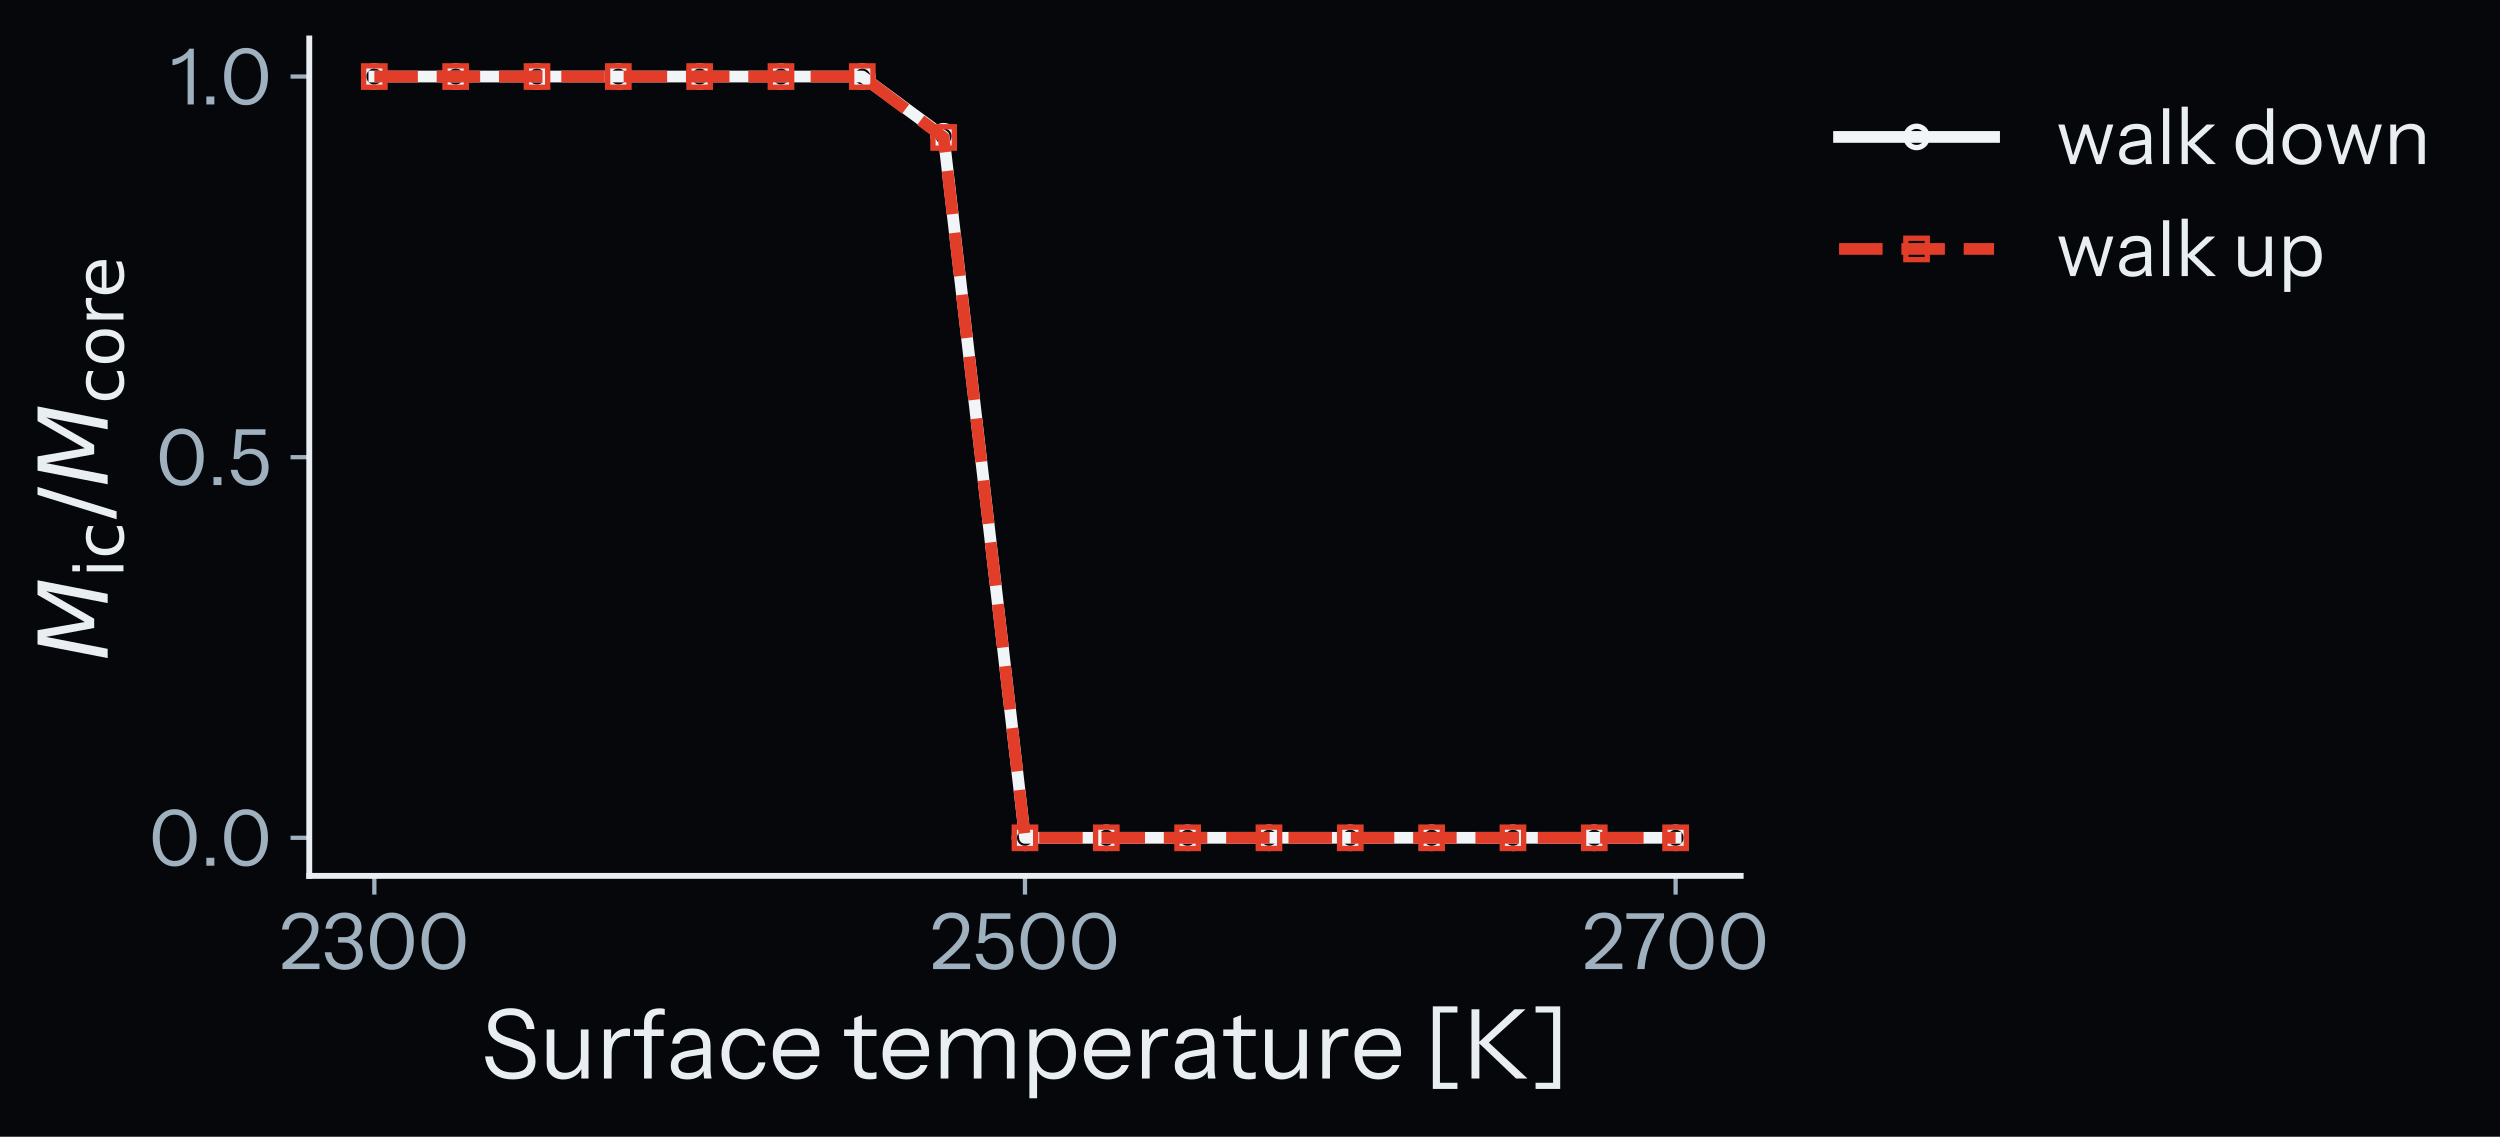
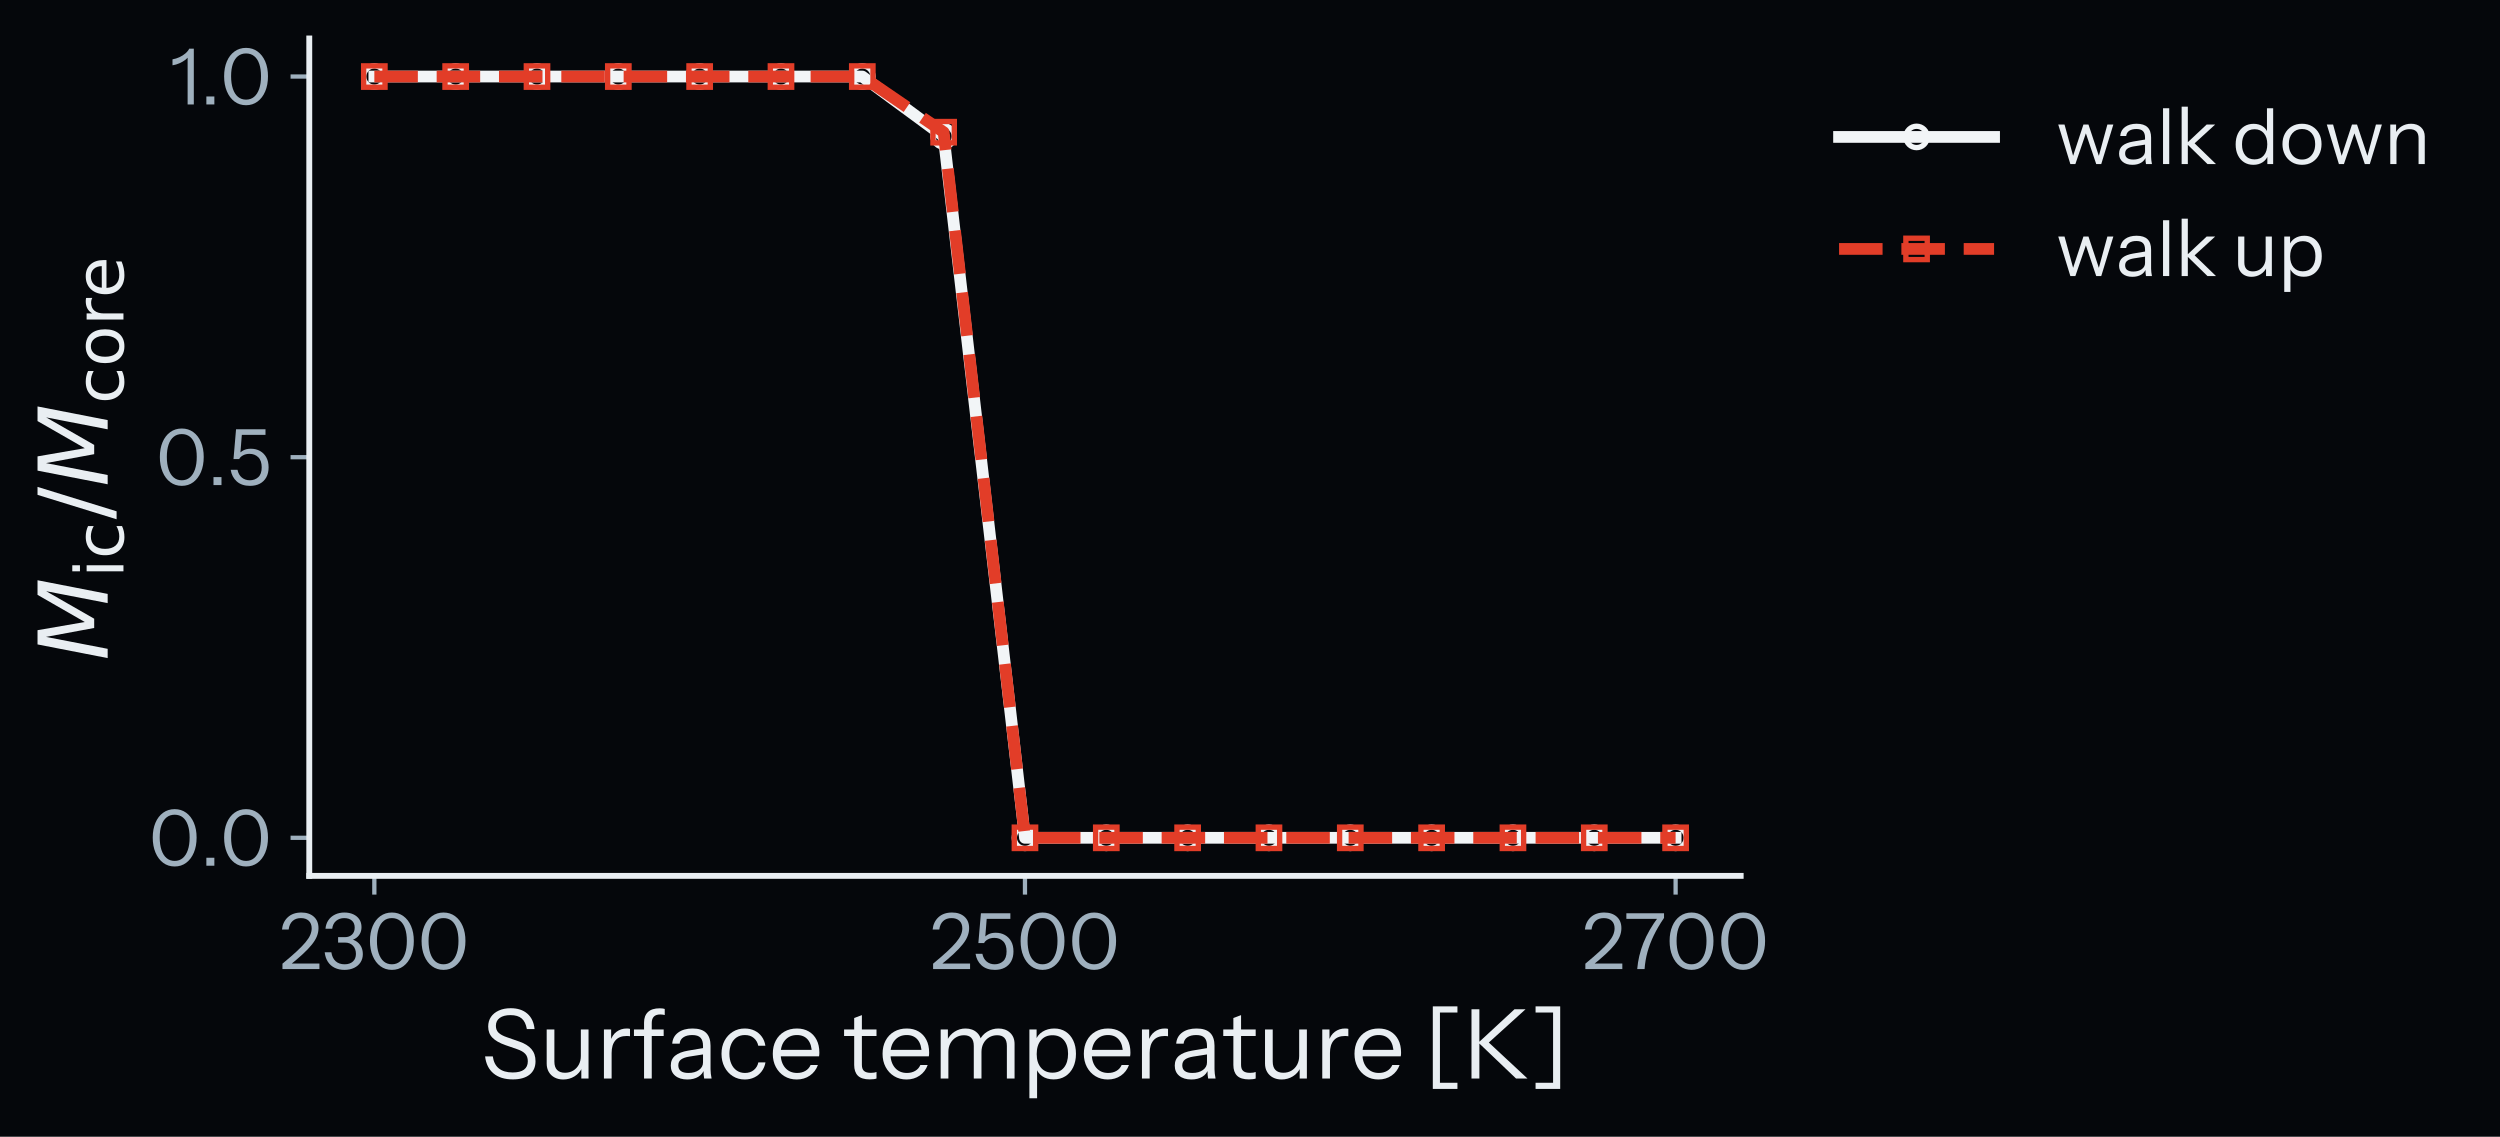
<svg xmlns="http://www.w3.org/2000/svg" xmlns:xlink="http://www.w3.org/1999/xlink" width="467.707pt" height="212.664pt" viewBox="0 0 467.707 212.664" version="1.1">
  <defs>
    <style type="text/css">*{stroke-linejoin: round; stroke-linecap: butt}</style>
  </defs>
  <g id="figure_1">
    <g id="patch_1">
      <path d="M 0 212.664  L 467.707 212.664  L 467.707 0  L 0 0  z " style="fill: #05070b" />
    </g>
    <g id="axes_1">
      <g id="patch_2">
        <path d="M 57.86 163.862  L 325.65 163.862  L 325.65 7.2  L 57.86 7.2  z " style="fill: #05070b" />
      </g>
      <g id="matplotlib.axis_1">
        <g id="xtick_1">
          <g id="line2d_1">
            <defs>
              <path id="m2e974000b8" d="M 0 0  L 0 3.5  " style="stroke: #9fb0be; stroke-width: 0.8" />
            </defs>
            <g>
              <use xlink:href="#m2e974000b8" x="70.032" y="163.862" style="fill: #9fb0be; stroke: #9fb0be; stroke-width: 0.8" />
            </g>
          </g>
          <g id="text_1">
            <g style="fill: #9fb0be" transform="translate(52.26268 181.3018) scale(0.145 -0.145)">
              <defs>
                <path id="InstrumentSans-Regular-32" d="M 256 0  L 256 448  Q 947 1018 1411 1446  Q 1875 1875 2153 2208  Q 2432 2541 2550 2819  Q 2669 3098 2669 3366  Q 2669 3763 2432 3987  Q 2195 4211 1779 4211  Q 1350 4211 1088 3968  Q 826 3725 768 3270  L 218 3270  Q 282 3898 701 4285  Q 1120 4672 1818 4672  Q 2464 4672 2848 4326  Q 3232 3981 3232 3379  Q 3232 3053 3107 2726  Q 2982 2400 2697 2041  Q 2413 1683 1949 1251  Q 1485 819 800 275  L 678 461  L 3309 461  L 3309 0  L 256 0  z " transform="scale(0.015625)" />
                <path id="InstrumentSans-Regular-33" d="M 1894 -64  Q 1434 -64 1085 105  Q 736 275 521 601  Q 307 928 256 1389  L 806 1389  Q 877 909 1158 653  Q 1440 397 1901 397  Q 2336 397 2585 627  Q 2835 858 2835 1254  Q 2835 1670 2592 1929  Q 2349 2189 1939 2189  L 1363 2189  L 1363 2637  L 1920 2637  Q 2291 2637 2512 2851  Q 2733 3066 2733 3424  Q 2733 3802 2499 4006  Q 2266 4211 1869 4211  Q 1478 4211 1203 3984  Q 928 3757 877 3334  L 320 3334  Q 358 3744 563 4041  Q 768 4339 1110 4505  Q 1453 4672 1882 4672  Q 2298 4672 2618 4525  Q 2938 4378 3117 4106  Q 3296 3834 3296 3469  Q 3296 3142 3149 2892  Q 3002 2643 2749 2502  Q 2496 2362 2170 2362  L 2131 2496  Q 2522 2496 2806 2333  Q 3091 2170 3248 1888  Q 3405 1606 3405 1235  Q 3405 851 3213 556  Q 3021 262 2681 99  Q 2342 -64 1894 -64  z " transform="scale(0.015625)" />
                <path id="InstrumentSans-Regular-30" d="M 2131 -64  Q 1587 -64 1180 240  Q 774 544 547 1085  Q 320 1626 320 2323  Q 320 3021 544 3549  Q 768 4077 1177 4374  Q 1587 4672 2131 4672  Q 2675 4672 3081 4374  Q 3488 4077 3715 3549  Q 3942 3021 3942 2323  Q 3942 1619 3715 1081  Q 3488 544 3081 240  Q 2675 -64 2131 -64  z M 2131 397  Q 2522 397 2797 630  Q 3072 864 3219 1296  Q 3366 1728 3366 2330  Q 3366 2925 3222 3347  Q 3078 3770 2803 3990  Q 2528 4211 2131 4211  Q 1734 4211 1459 3987  Q 1184 3763 1040 3344  Q 896 2925 896 2330  Q 896 1728 1043 1293  Q 1190 858 1465 627  Q 1741 397 2131 397  z " transform="scale(0.015625)" />
              </defs>
              <use xlink:href="#InstrumentSans-Regular-32" />
              <use xlink:href="#InstrumentSans-Regular-33" transform="translate(54.49999 0)" />
              <use xlink:href="#InstrumentSans-Regular-30" transform="translate(111.9 0)" />
              <use xlink:href="#InstrumentSans-Regular-30" transform="translate(178.5 0)" />
            </g>
          </g>
        </g>
        <g id="xtick_2">
          <g id="line2d_2">
            <g>
              <use xlink:href="#m2e974000b8" x="191.755" y="163.862" style="fill: #9fb0be; stroke: #9fb0be; stroke-width: 0.8" />
            </g>
          </g>
          <g id="text_2">
            <g style="fill: #9fb0be" transform="translate(173.9855 181.3018) scale(0.145 -0.145)">
              <defs>
                <path id="InstrumentSans-Regular-35" d="M 1869 -64  Q 1184 -64 774 304  Q 365 672 275 1261  L 838 1261  Q 922 845 1194 621  Q 1466 397 1856 397  Q 2266 397 2550 653  Q 2835 909 2835 1466  Q 2835 2022 2550 2300  Q 2266 2579 1830 2579  Q 1517 2579 1286 2451  Q 1056 2323 979 2150  L 506 2150  L 717 4608  L 3149 4608  L 3149 4147  L 1030 4147  L 1210 4339  L 1062 2483  L 941 2528  Q 1056 2720 1312 2861  Q 1568 3002 1939 3002  Q 2368 3002 2697 2816  Q 3027 2630 3216 2288  Q 3405 1946 3405 1466  Q 3405 986 3216 643  Q 3027 301 2684 118  Q 2342 -64 1869 -64  z " transform="scale(0.015625)" />
              </defs>
              <use xlink:href="#InstrumentSans-Regular-32" />
              <use xlink:href="#InstrumentSans-Regular-35" transform="translate(54.49999 0)" />
              <use xlink:href="#InstrumentSans-Regular-30" transform="translate(111.9 0)" />
              <use xlink:href="#InstrumentSans-Regular-30" transform="translate(178.5 0)" />
            </g>
          </g>
        </g>
        <g id="xtick_3">
          <g id="line2d_3">
            <g>
              <use xlink:href="#m2e974000b8" x="313.478" y="163.862" style="fill: #9fb0be; stroke: #9fb0be; stroke-width: 0.8" />
            </g>
          </g>
          <g id="text_3">
            <g style="fill: #9fb0be" transform="translate(296.0131 181.3018) scale(0.145 -0.145)">
              <defs>
                <path id="InstrumentSans-Regular-37" d="M 1050 0  Q 1139 1088 1558 2153  Q 1978 3219 2816 4333  L 2848 4147  L 154 4147  L 154 4608  L 3264 4608  L 3264 4224  Q 2752 3475 2416 2777  Q 2080 2080 1894 1398  Q 1709 717 1658 0  L 1050 0  z " transform="scale(0.015625)" />
              </defs>
              <use xlink:href="#InstrumentSans-Regular-32" />
              <use xlink:href="#InstrumentSans-Regular-37" transform="translate(54.49999 0)" />
              <use xlink:href="#InstrumentSans-Regular-30" transform="translate(107.7 0)" />
              <use xlink:href="#InstrumentSans-Regular-30" transform="translate(174.3 0)" />
            </g>
          </g>
        </g>
        <g id="text_4">
          <g style="fill: #e9eef2" transform="translate(89.99858 201.7743) scale(0.18 -0.18)">
            <defs>
              <path id="InstrumentSans-Regular-53" d="M 2112 -58  Q 1306 -58 829 339  Q 352 736 269 1472  L 781 1472  Q 851 941 1184 672  Q 1517 403 2106 403  Q 2605 403 2857 592  Q 3110 781 3110 1146  Q 3110 1459 2937 1644  Q 2765 1830 2400 1952  L 1626 2221  Q 1037 2426 755 2717  Q 474 3008 474 3456  Q 474 3827 659 4099  Q 845 4371 1184 4524  Q 1523 4678 1971 4678  Q 2662 4678 3078 4316  Q 3494 3955 3558 3290  L 3046 3290  Q 2963 3770 2704 3994  Q 2445 4218 1958 4218  Q 1498 4218 1242 4032  Q 986 3846 986 3507  Q 986 3219 1165 3046  Q 1344 2874 1722 2746  L 2547 2458  Q 3085 2272 3353 1955  Q 3622 1638 3622 1152  Q 3622 576 3228 259  Q 2835 -58 2112 -58  z " transform="scale(0.015625)" />
              <path id="InstrumentSans-Regular-75" d="M 1574 -64  Q 1254 -64 1004 67  Q 755 198 614 438  Q 474 678 474 992  L 474 3264  L 986 3264  L 986 1126  Q 986 755 1168 569  Q 1350 384 1690 384  Q 1997 384 2233 525  Q 2470 666 2608 918  Q 2746 1171 2746 1498  L 2829 723  Q 2669 358 2329 147  Q 1990 -64 1574 -64  z M 2778 0  L 2778 768  L 2746 768  L 2746 3264  L 3258 3264  L 3258 0  L 2778 0  z " transform="scale(0.015625)" />
              <path id="InstrumentSans-Regular-72" d="M 512 0  L 512 3264  L 992 3264  L 992 2432  L 1024 2432  L 1024 0  L 512 0  z M 1024 1702  L 941 2477  Q 1056 2893 1350 3110  Q 1645 3328 2029 3328  Q 2189 3328 2246 3302  L 2246 2810  Q 2214 2822 2156 2825  Q 2099 2829 2016 2829  Q 1530 2829 1277 2537  Q 1024 2246 1024 1702  z " transform="scale(0.015625)" />
              <path id="InstrumentSans-Regular-66" d="M 781 0  L 781 3725  Q 781 4173 1040 4422  Q 1299 4672 1830 4672  Q 1958 4672 2032 4659  Q 2106 4646 2157 4627  L 2157 4224  Q 2112 4237 2032 4249  Q 1952 4262 1862 4262  Q 1568 4262 1430 4115  Q 1293 3968 1293 3699  L 1293 0  L 781 0  z M 109 2829  L 109 3264  L 2086 3264  L 2086 2829  L 109 2829  z " transform="scale(0.015625)" />
              <path id="InstrumentSans-Regular-61" d="M 2515 0  Q 2490 109 2480 249  Q 2470 390 2470 608  L 2438 608  L 2438 2170  Q 2438 2541 2268 2717  Q 2099 2893 1722 2893  Q 1350 2893 1129 2742  Q 909 2592 883 2317  L 390 2317  Q 422 2790 787 3059  Q 1152 3328 1741 3328  Q 2349 3328 2643 3040  Q 2938 2752 2938 2176  L 2938 608  Q 2938 467 2957 316  Q 2976 166 3008 0  L 2515 0  z M 1395 -64  Q 890 -64 592 182  Q 294 429 294 858  Q 294 1286 588 1523  Q 883 1760 1446 1856  L 2586 2048  L 2586 1626  L 1523 1459  Q 1165 1402 979 1267  Q 794 1133 794 877  Q 794 627 963 499  Q 1133 371 1466 371  Q 1894 371 2166 566  Q 2438 762 2438 1075  L 2522 621  Q 2419 294 2121 115  Q 1824 -64 1395 -64  z " transform="scale(0.015625)" />
              <path id="InstrumentSans-Regular-63" d="M 1805 -64  Q 1357 -64 1008 157  Q 659 378 457 765  Q 256 1152 256 1645  Q 256 2138 457 2515  Q 659 2893 1008 3110  Q 1357 3328 1798 3328  Q 2163 3328 2454 3187  Q 2746 3046 2934 2787  Q 3123 2528 3174 2182  L 2701 2182  Q 2637 2496 2406 2694  Q 2176 2893 1811 2893  Q 1498 2893 1267 2739  Q 1037 2586 909 2304  Q 781 2022 781 1645  Q 781 1267 909 979  Q 1037 691 1270 531  Q 1504 371 1818 371  Q 2170 371 2406 566  Q 2643 762 2707 1075  L 3181 1075  Q 3123 736 2928 477  Q 2733 218 2445 77  Q 2157 -64 1805 -64  z " transform="scale(0.015625)" />
              <path id="InstrumentSans-Regular-65" d="M 1850 -64  Q 1382 -64 1024 157  Q 666 378 461 762  Q 256 1146 256 1645  Q 256 2144 457 2525  Q 659 2906 1024 3117  Q 1389 3328 1862 3328  Q 2317 3328 2653 3129  Q 2989 2931 3171 2572  Q 3354 2214 3354 1728  Q 3354 1664 3350 1606  Q 3347 1549 3334 1478  L 640 1478  L 640 1907  L 3021 1907  L 2854 1670  Q 2854 2259 2595 2576  Q 2336 2893 1862 2893  Q 1376 2893 1078 2557  Q 781 2221 781 1651  Q 781 1069 1078 720  Q 1376 371 1875 371  Q 2189 371 2425 508  Q 2662 646 2771 902  L 3258 902  Q 3098 454 2723 195  Q 2349 -64 1850 -64  z " transform="scale(0.015625)" />
              <path id="InstrumentSans-Regular-20" transform="scale(0.015625)" />
              <path id="InstrumentSans-Regular-74" d="M 1818 -58  Q 1274 -58 1027 188  Q 781 435 781 902  L 781 4026  L 1293 4218  L 1293 909  Q 1293 634 1433 506  Q 1574 378 1894 378  Q 2022 378 2115 394  Q 2208 410 2266 435  L 2266 0  Q 2202 -26 2083 -42  Q 1965 -58 1818 -58  z M 109 2829  L 109 3264  L 2266 3264  L 2266 2829  L 109 2829  z " transform="scale(0.015625)" />
              <path id="InstrumentSans-Regular-6d" d="M 512 0  L 512 3264  L 992 3264  L 992 2496  L 1024 2496  L 1024 0  L 512 0  z M 2714 0  L 2714 2163  Q 2714 2534 2547 2707  Q 2381 2880 2067 2880  Q 1773 2880 1536 2739  Q 1299 2598 1161 2348  Q 1024 2099 1024 1766  L 941 2541  Q 1107 2906 1440 3117  Q 1773 3328 2163 3328  Q 2637 3328 2931 3049  Q 3226 2771 3226 2298  L 3226 0  L 2714 0  z M 4915 0  L 4915 2163  Q 4915 2534 4748 2707  Q 4582 2880 4269 2880  Q 3974 2880 3737 2739  Q 3501 2598 3363 2348  Q 3226 2099 3226 1766  L 3098 2541  Q 3264 2906 3609 3117  Q 3955 3328 4352 3328  Q 4826 3328 5126 3049  Q 5427 2771 5427 2298  L 5427 0  L 4915 0  z " transform="scale(0.015625)" />
              <path id="InstrumentSans-Regular-70" d="M 2125 -58  Q 1664 -58 1350 166  Q 1037 390 922 800  L 1024 813  L 1024 -1312  L 512 -1312  L 512 3264  L 992 3264  L 992 2502  L 922 2522  Q 1043 2899 1382 3113  Q 1722 3328 2170 3328  Q 2605 3328 2928 3117  Q 3251 2906 3430 2528  Q 3610 2150 3610 1645  Q 3610 1133 3424 749  Q 3238 365 2905 153  Q 2573 -58 2125 -58  z M 2048 390  Q 2534 390 2809 726  Q 3085 1062 3085 1645  Q 3085 2221 2809 2550  Q 2534 2880 2048 2880  Q 1562 2880 1280 2544  Q 998 2208 998 1626  Q 998 1056 1280 723  Q 1562 390 2048 390  z " transform="scale(0.015625)" />
              <path id="InstrumentSans-Regular-5b" d="M 576 -691  L 576 4800  L 2214 4800  L 2214 4390  L 1050 4390  L 1050 -282  L 2214 -282  L 2214 -691  L 576 -691  z " transform="scale(0.015625)" />
              <path id="InstrumentSans-Regular-4b" d="M 550 0  L 550 4608  L 1075 4608  L 1075 0  L 550 0  z M 1018 2394  L 3411 4608  L 4147 4608  L 1702 2394  L 1018 2394  z M 3514 0  L 1005 2394  L 1702 2394  L 4275 0  L 3514 0  z " transform="scale(0.015625)" />
              <path id="InstrumentSans-Regular-5d" d="M 2022 4800  L 2022 -691  L 384 -691  L 384 -282  L 1549 -282  L 1549 4390  L 384 4390  L 384 4800  L 2022 4800  z " transform="scale(0.015625)" />
            </defs>
            <use xlink:href="#InstrumentSans-Regular-53" />
            <use xlink:href="#InstrumentSans-Regular-75" transform="translate(60.79999 0)" />
            <use xlink:href="#InstrumentSans-Regular-72" transform="translate(119.7 0)" />
            <use xlink:href="#InstrumentSans-Regular-66" transform="translate(157.2 0)" />
            <use xlink:href="#InstrumentSans-Regular-61" transform="translate(192.6 0)" />
            <use xlink:href="#InstrumentSans-Regular-63" transform="translate(245.8999 0)" />
            <use xlink:href="#InstrumentSans-Regular-65" transform="translate(299.1999 0)" />
            <use xlink:href="#InstrumentSans-Regular-20" transform="translate(355.5999 0)" />
            <use xlink:href="#InstrumentSans-Regular-74" transform="translate(375.5999 0)" />
            <use xlink:href="#InstrumentSans-Regular-65" transform="translate(413.2999 0)" />
            <use xlink:href="#InstrumentSans-Regular-6d" transform="translate(469.6999 0)" />
            <use xlink:href="#InstrumentSans-Regular-70" transform="translate(561.8999 0)" />
            <use xlink:href="#InstrumentSans-Regular-65" transform="translate(622.4999 0)" />
            <use xlink:href="#InstrumentSans-Regular-72" transform="translate(678.8999 0)" />
            <use xlink:href="#InstrumentSans-Regular-61" transform="translate(716.3999 0)" />
            <use xlink:href="#InstrumentSans-Regular-74" transform="translate(769.6998 0)" />
            <use xlink:href="#InstrumentSans-Regular-75" transform="translate(807.3998 0)" />
            <use xlink:href="#InstrumentSans-Regular-72" transform="translate(866.2998 0)" />
            <use xlink:href="#InstrumentSans-Regular-65" transform="translate(903.7998 0)" />
            <use xlink:href="#InstrumentSans-Regular-20" transform="translate(960.1998 0)" />
            <use xlink:href="#InstrumentSans-Regular-5b" transform="translate(980.1998 0)" />
            <use xlink:href="#InstrumentSans-Regular-4b" transform="translate(1020.8 0)" />
            <use xlink:href="#InstrumentSans-Regular-5d" transform="translate(1090 0)" />
          </g>
        </g>
      </g>
      <g id="matplotlib.axis_2">
        <g id="ytick_1">
          <g id="line2d_4">
            <defs>
              <path id="m2f46859ac6" d="M 0 0  L -3.5 0  " style="stroke: #9fb0be; stroke-width: 0.8" />
            </defs>
            <g>
              <use xlink:href="#m2f46859ac6" x="57.86" y="156.741" style="fill: #9fb0be; stroke: #9fb0be; stroke-width: 0.8" />
            </g>
          </g>
          <g id="text_5">
            <g style="fill: #9fb0be" transform="translate(27.85 161.9608) scale(0.145 -0.145)">
              <defs>
                <path id="InstrumentSans-Regular-2e" d="M 486 0  L 486 659  L 1146 659  L 1146 0  L 486 0  z " transform="scale(0.015625)" />
              </defs>
              <use xlink:href="#InstrumentSans-Regular-30" />
              <use xlink:href="#InstrumentSans-Regular-2e" transform="translate(66.59999 0)" />
              <use xlink:href="#InstrumentSans-Regular-30" transform="translate(92.09998 0)" />
            </g>
          </g>
        </g>
        <g id="ytick_2">
          <g id="line2d_5">
            <g>
              <use xlink:href="#m2f46859ac6" x="57.86" y="85.531" style="fill: #9fb0be; stroke: #9fb0be; stroke-width: 0.8" />
            </g>
          </g>
          <g id="text_6">
            <g style="fill: #9fb0be" transform="translate(29.18219 90.75091) scale(0.145 -0.145)">
              <use xlink:href="#InstrumentSans-Regular-30" />
              <use xlink:href="#InstrumentSans-Regular-2e" transform="translate(66.59999 0)" />
              <use xlink:href="#InstrumentSans-Regular-35" transform="translate(92.09998 0)" />
            </g>
          </g>
        </g>
        <g id="ytick_3">
          <g id="line2d_6">
            <g>
              <use xlink:href="#m2f46859ac6" x="57.86" y="14.321" style="fill: #9fb0be; stroke: #9fb0be; stroke-width: 0.8" />
            </g>
          </g>
          <g id="text_7">
            <g style="fill: #9fb0be" transform="translate(31.8375 19.54099) scale(0.145 -0.145)">
              <defs>
                <path id="InstrumentSans-Regular-31" d="M 1440 0  L 1440 4083  L 1574 4051  Q 1498 3878 1280 3705  Q 1062 3533 777 3405  Q 493 3277 192 3232  L 192 3725  Q 493 3776 768 3904  Q 1043 4032 1257 4214  Q 1472 4397 1574 4608  L 1952 4608  L 1952 0  L 1440 0  z " transform="scale(0.015625)" />
              </defs>
              <use xlink:href="#InstrumentSans-Regular-31" />
              <use xlink:href="#InstrumentSans-Regular-2e" transform="translate(39.09999 0)" />
              <use xlink:href="#InstrumentSans-Regular-30" transform="translate(64.59998 0)" />
            </g>
          </g>
        </g>
        <g id="text_8">
          <g style="fill: #e9eef2" transform="translate(20.16 123.6009) rotate(-90) scale(0.18 -0.18)">
            <defs>
              <path id="DejaVuSans-Oblique-4d" d="M 1081 4666  L 2028 4666  L 2572 1522  L 4378 4666  L 5350 4666  L 4441 0  L 3828 0  L 4622 4091  L 2791 897  L 2175 897  L 1581 4103  L 788 0  L 172 0  L 1081 4666  z " transform="scale(0.015625)" />
              <path id="DejaVuSans-69" d="M 603 3500  L 1178 3500  L 1178 0  L 603 0  L 603 3500  z M 603 4863  L 1178 4863  L 1178 4134  L 603 4134  L 603 4863  z " transform="scale(0.015625)" />
              <path id="DejaVuSans-63" d="M 3122 3366  L 3122 2828  Q 2878 2963 2633 3030  Q 2388 3097 2138 3097  Q 1578 3097 1268 2742  Q 959 2388 959 1747  Q 959 1106 1268 751  Q 1578 397 2138 397  Q 2388 397 2633 464  Q 2878 531 3122 666  L 3122 134  Q 2881 22 2623 -34  Q 2366 -91 2075 -91  Q 1284 -91 818 406  Q 353 903 353 1747  Q 353 2603 823 3093  Q 1294 3584 2113 3584  Q 2378 3584 2631 3529  Q 2884 3475 3122 3366  z " transform="scale(0.015625)" />
              <path id="DejaVuSans-2f" d="M 1625 4666  L 2156 4666  L 531 -594  L 0 -594  L 1625 4666  z " transform="scale(0.015625)" />
              <path id="DejaVuSans-6f" d="M 1959 3097  Q 1497 3097 1228 2736  Q 959 2375 959 1747  Q 959 1119 1226 758  Q 1494 397 1959 397  Q 2419 397 2687 759  Q 2956 1122 2956 1747  Q 2956 2369 2687 2733  Q 2419 3097 1959 3097  z M 1959 3584  Q 2709 3584 3137 3096  Q 3566 2609 3566 1747  Q 3566 888 3137 398  Q 2709 -91 1959 -91  Q 1206 -91 779 398  Q 353 888 353 1747  Q 353 2609 779 3096  Q 1206 3584 1959 3584  z " transform="scale(0.015625)" />
              <path id="DejaVuSans-72" d="M 2631 2963  Q 2534 3019 2420 3045  Q 2306 3072 2169 3072  Q 1681 3072 1420 2755  Q 1159 2438 1159 1844  L 1159 0  L 581 0  L 581 3500  L 1159 3500  L 1159 2956  Q 1341 3275 1631 3429  Q 1922 3584 2338 3584  Q 2397 3584 2469 3576  Q 2541 3569 2628 3553  L 2631 2963  z " transform="scale(0.015625)" />
              <path id="DejaVuSans-65" d="M 3597 1894  L 3597 1613  L 953 1613  Q 991 1019 1311 708  Q 1631 397 2203 397  Q 2534 397 2845 478  Q 3156 559 3463 722  L 3463 178  Q 3153 47 2828 -22  Q 2503 -91 2169 -91  Q 1331 -91 842 396  Q 353 884 353 1716  Q 353 2575 817 3079  Q 1281 3584 2069 3584  Q 2775 3584 3186 3129  Q 3597 2675 3597 1894  z M 3022 2063  Q 3016 2534 2758 2815  Q 2500 3097 2075 3097  Q 1594 3097 1305 2825  Q 1016 2553 972 2059  L 3022 2063  z " transform="scale(0.015625)" />
            </defs>
            <use xlink:href="#DejaVuSans-Oblique-4d" transform="translate(0 0.09375)" />
            <use xlink:href="#DejaVuSans-69" transform="translate(86.2793 -16.3125) scale(0.7)" />
            <use xlink:href="#DejaVuSans-63" transform="translate(105.7275 -16.3125) scale(0.7)" />
            <use xlink:href="#DejaVuSans-2f" transform="translate(146.9482 0.09375)" />
            <use xlink:href="#DejaVuSans-Oblique-4d" transform="translate(180.6396 0.09375)" />
            <use xlink:href="#DejaVuSans-63" transform="translate(266.9189 -16.3125) scale(0.7)" />
            <use xlink:href="#DejaVuSans-6f" transform="translate(305.4053 -16.3125) scale(0.7)" />
            <use xlink:href="#DejaVuSans-72" transform="translate(348.2324 -16.3125) scale(0.7)" />
            <use xlink:href="#DejaVuSans-65" transform="translate(377.0117 -16.3125) scale(0.7)" />
          </g>
        </g>
      </g>
      <g id="line2d_7">
-         <path d="M 70.032 14.321  L 85.247 14.321  L 100.463 14.321  L 115.678 14.321  L 130.893 14.321  L 146.109 14.321  L 161.324 14.321  L 176.539 25.494  L 191.755 156.741  L 206.97 156.741  L 222.186 156.741  L 237.401 156.741  L 252.616 156.741  L 267.832 156.741  L 283.047 156.741  L 298.262 156.741  L 313.478 156.741  " clip-path="url(#p23dc325792)" style="fill: none; stroke: #f2f5f7; stroke-width: 2.2; stroke-linecap: square" />
+         <path d="M 70.032 14.321  L 85.247 14.321  L 100.463 14.321  L 115.678 14.321  L 130.893 14.321  L 146.109 14.321  L 161.324 14.321  L 176.539 25.509  L 191.755 156.741  L 206.97 156.741  L 222.186 156.741  L 237.401 156.741  L 252.616 156.741  L 267.832 156.741  L 283.047 156.741  L 298.262 156.741  L 313.478 156.741  " clip-path="url(#p23dc325792)" style="fill: none; stroke: #f2f5f7; stroke-width: 2.2; stroke-linecap: square" />
        <defs>
          <path id="m5efca03033" d="M 0 2  C 0.53 2 1.039 1.789 1.414 1.414  C 1.789 1.039 2 0.53 2 0  C 2 -0.53 1.789 -1.039 1.414 -1.414  C 1.039 -1.789 0.53 -2 0 -2  C -0.53 -2 -1.039 -1.789 -1.414 -1.414  C -1.789 -1.039 -2 -0.53 -2 0  C -2 0.53 -1.789 1.039 -1.414 1.414  C -1.039 1.789 -0.53 2 0 2  z " style="stroke: #f2f5f7" />
        </defs>
        <g clip-path="url(#p23dc325792)">
          <use xlink:href="#m5efca03033" x="70.032" y="14.321" style="fill-opacity: 0; stroke: #f2f5f7" />
          <use xlink:href="#m5efca03033" x="85.247" y="14.321" style="fill-opacity: 0; stroke: #f2f5f7" />
          <use xlink:href="#m5efca03033" x="100.463" y="14.321" style="fill-opacity: 0; stroke: #f2f5f7" />
          <use xlink:href="#m5efca03033" x="115.678" y="14.321" style="fill-opacity: 0; stroke: #f2f5f7" />
          <use xlink:href="#m5efca03033" x="130.893" y="14.321" style="fill-opacity: 0; stroke: #f2f5f7" />
          <use xlink:href="#m5efca03033" x="146.109" y="14.321" style="fill-opacity: 0; stroke: #f2f5f7" />
          <use xlink:href="#m5efca03033" x="161.324" y="14.321" style="fill-opacity: 0; stroke: #f2f5f7" />
-           <use xlink:href="#m5efca03033" x="176.539" y="25.494" style="fill-opacity: 0; stroke: #f2f5f7" />
+           <use xlink:href="#m5efca03033" x="176.539" y="25.509" style="fill-opacity: 0; stroke: #f2f5f7" />
          <use xlink:href="#m5efca03033" x="191.755" y="156.741" style="fill-opacity: 0; stroke: #f2f5f7" />
          <use xlink:href="#m5efca03033" x="206.97" y="156.741" style="fill-opacity: 0; stroke: #f2f5f7" />
          <use xlink:href="#m5efca03033" x="222.186" y="156.741" style="fill-opacity: 0; stroke: #f2f5f7" />
          <use xlink:href="#m5efca03033" x="237.401" y="156.741" style="fill-opacity: 0; stroke: #f2f5f7" />
          <use xlink:href="#m5efca03033" x="252.616" y="156.741" style="fill-opacity: 0; stroke: #f2f5f7" />
          <use xlink:href="#m5efca03033" x="267.832" y="156.741" style="fill-opacity: 0; stroke: #f2f5f7" />
          <use xlink:href="#m5efca03033" x="283.047" y="156.741" style="fill-opacity: 0; stroke: #f2f5f7" />
          <use xlink:href="#m5efca03033" x="298.262" y="156.741" style="fill-opacity: 0; stroke: #f2f5f7" />
          <use xlink:href="#m5efca03033" x="313.478" y="156.741" style="fill-opacity: 0; stroke: #f2f5f7" />
        </g>
      </g>
      <g id="line2d_8">
-         <path d="M 70.032 14.321  L 85.247 14.321  L 100.463 14.321  L 115.678 14.321  L 130.893 14.321  L 146.109 14.321  L 161.324 14.321  L 176.539 25.72  L 191.755 156.741  L 206.97 156.741  L 222.186 156.741  L 237.401 156.741  L 252.616 156.741  L 267.832 156.741  L 283.047 156.741  L 298.262 156.741  L 313.478 156.741  " clip-path="url(#p23dc325792)" style="fill: none; stroke-dasharray: 8.14,3.52; stroke-dashoffset: 0; stroke: #e23d28; stroke-width: 2.2" />
+         <path d="M 70.032 14.321  L 85.247 14.321  L 100.463 14.321  L 115.678 14.321  L 130.893 14.321  L 146.109 14.321  L 161.324 14.321  L 176.539 24.731  L 191.755 156.741  L 206.97 156.741  L 222.186 156.741  L 237.401 156.741  L 252.616 156.741  L 267.832 156.741  L 283.047 156.741  L 298.262 156.741  L 313.478 156.741  " clip-path="url(#p23dc325792)" style="fill: none; stroke-dasharray: 8.14,3.52; stroke-dashoffset: 0; stroke: #e23d28; stroke-width: 2.2" />
        <defs>
          <path id="mc64122998d" d="M -2 2  L 2 2  L 2 -2  L -2 -2  z " style="stroke: #e23d28; stroke-linejoin: miter" />
        </defs>
        <g clip-path="url(#p23dc325792)">
          <use xlink:href="#mc64122998d" x="70.032" y="14.321" style="fill-opacity: 0; stroke: #e23d28; stroke-linejoin: miter" />
          <use xlink:href="#mc64122998d" x="85.247" y="14.321" style="fill-opacity: 0; stroke: #e23d28; stroke-linejoin: miter" />
          <use xlink:href="#mc64122998d" x="100.463" y="14.321" style="fill-opacity: 0; stroke: #e23d28; stroke-linejoin: miter" />
          <use xlink:href="#mc64122998d" x="115.678" y="14.321" style="fill-opacity: 0; stroke: #e23d28; stroke-linejoin: miter" />
          <use xlink:href="#mc64122998d" x="130.893" y="14.321" style="fill-opacity: 0; stroke: #e23d28; stroke-linejoin: miter" />
          <use xlink:href="#mc64122998d" x="146.109" y="14.321" style="fill-opacity: 0; stroke: #e23d28; stroke-linejoin: miter" />
          <use xlink:href="#mc64122998d" x="161.324" y="14.321" style="fill-opacity: 0; stroke: #e23d28; stroke-linejoin: miter" />
-           <use xlink:href="#mc64122998d" x="176.539" y="25.72" style="fill-opacity: 0; stroke: #e23d28; stroke-linejoin: miter" />
+           <use xlink:href="#mc64122998d" x="176.539" y="24.731" style="fill-opacity: 0; stroke: #e23d28; stroke-linejoin: miter" />
          <use xlink:href="#mc64122998d" x="191.755" y="156.741" style="fill-opacity: 0; stroke: #e23d28; stroke-linejoin: miter" />
          <use xlink:href="#mc64122998d" x="206.97" y="156.741" style="fill-opacity: 0; stroke: #e23d28; stroke-linejoin: miter" />
          <use xlink:href="#mc64122998d" x="222.186" y="156.741" style="fill-opacity: 0; stroke: #e23d28; stroke-linejoin: miter" />
          <use xlink:href="#mc64122998d" x="237.401" y="156.741" style="fill-opacity: 0; stroke: #e23d28; stroke-linejoin: miter" />
          <use xlink:href="#mc64122998d" x="252.616" y="156.741" style="fill-opacity: 0; stroke: #e23d28; stroke-linejoin: miter" />
          <use xlink:href="#mc64122998d" x="267.832" y="156.741" style="fill-opacity: 0; stroke: #e23d28; stroke-linejoin: miter" />
          <use xlink:href="#mc64122998d" x="283.047" y="156.741" style="fill-opacity: 0; stroke: #e23d28; stroke-linejoin: miter" />
          <use xlink:href="#mc64122998d" x="298.262" y="156.741" style="fill-opacity: 0; stroke: #e23d28; stroke-linejoin: miter" />
          <use xlink:href="#mc64122998d" x="313.478" y="156.741" style="fill-opacity: 0; stroke: #e23d28; stroke-linejoin: miter" />
        </g>
      </g>
      <g id="patch_3">
        <path d="M 57.86 163.862  L 57.86 7.2  " style="fill: none; stroke: #e9eef2; stroke-width: 1.1; stroke-linejoin: miter; stroke-linecap: square" />
      </g>
      <g id="patch_4">
        <path d="M 57.86 163.862  L 325.65 163.862  " style="fill: none; stroke: #e9eef2; stroke-width: 1.1; stroke-linejoin: miter; stroke-linecap: square" />
      </g>
      <g id="legend_1">
        <g id="line2d_9">
          <path d="M 344.056 25.615  L 358.556 25.615  L 373.056 25.615  " style="fill: none; stroke: #f2f5f7; stroke-width: 2.2; stroke-linecap: square" />
          <g>
            <use xlink:href="#m5efca03033" x="358.556" y="25.615" style="fill-opacity: 0; stroke: #f2f5f7" />
          </g>
        </g>
        <g id="text_9">
          <g style="fill: #e9eef2" transform="translate(384.6558 30.69) scale(0.145 -0.145)">
            <defs>
              <path id="InstrumentSans-Regular-77" d="M 1178 0  L 179 3264  L 698 3264  L 1466 467  L 1338 467  L 2259 3264  L 2675 3264  L 3603 467  L 3475 467  L 4237 3264  L 4730 3264  L 3731 0  L 3315 0  L 2394 2733  L 2528 2733  L 1594 0  L 1178 0  z " transform="scale(0.015625)" />
              <path id="InstrumentSans-Regular-6c" d="M 512 0  L 512 4608  L 1024 4608  L 1024 0  L 512 0  z " transform="scale(0.015625)" />
              <path id="InstrumentSans-Regular-6b" d="M 512 0  L 512 4736  L 1024 4736  L 1024 0  L 512 0  z M 2643 0  L 909 1696  L 2579 3264  L 3283 3264  L 1408 1549  L 1440 1850  L 3347 0  L 2643 0  z " transform="scale(0.015625)" />
              <path id="InstrumentSans-Regular-64" d="M 2886 0  L 2886 762  L 2950 742  Q 2829 371 2505 153  Q 2182 -64 1734 -64  Q 1293 -64 963 147  Q 634 358 451 736  Q 269 1114 269 1619  Q 269 2131 454 2515  Q 640 2899 973 3110  Q 1306 3322 1754 3322  Q 2214 3322 2528 3098  Q 2842 2874 2957 2464  L 2854 2451  L 2854 4608  L 3366 4608  L 3366 0  L 2886 0  z M 1830 384  Q 2323 384 2601 720  Q 2880 1056 2880 1638  Q 2880 2208 2598 2541  Q 2317 2874 1830 2874  Q 1344 2874 1069 2541  Q 794 2208 794 1619  Q 794 1043 1069 713  Q 1344 384 1830 384  z " transform="scale(0.015625)" />
              <path id="InstrumentSans-Regular-6f" d="M 1869 -64  Q 1389 -64 1024 160  Q 659 384 457 771  Q 256 1158 256 1645  Q 256 2138 461 2515  Q 666 2893 1027 3110  Q 1389 3328 1869 3328  Q 2355 3328 2716 3110  Q 3078 2893 3280 2515  Q 3482 2138 3482 1645  Q 3482 1158 3280 771  Q 3078 384 2716 160  Q 2355 -64 1869 -64  z M 1869 371  Q 2202 371 2445 534  Q 2688 698 2822 986  Q 2957 1274 2957 1651  Q 2957 2214 2659 2553  Q 2362 2893 1869 2893  Q 1382 2893 1081 2553  Q 781 2214 781 1651  Q 781 1274 915 986  Q 1050 698 1296 534  Q 1542 371 1869 371  z " transform="scale(0.015625)" />
              <path id="InstrumentSans-Regular-6e" d="M 512 0  L 512 3264  L 992 3264  L 992 2496  L 1024 2496  L 1024 0  L 512 0  z M 2848 0  L 2848 2138  Q 2848 2509 2662 2694  Q 2477 2880 2112 2880  Q 1792 2880 1545 2739  Q 1299 2598 1161 2348  Q 1024 2099 1024 1766  L 941 2541  Q 1107 2906 1449 3117  Q 1792 3328 2227 3328  Q 2739 3328 3049 3037  Q 3360 2746 3360 2272  L 3360 0  L 2848 0  z " transform="scale(0.015625)" />
            </defs>
            <use xlink:href="#InstrumentSans-Regular-77" />
            <use xlink:href="#InstrumentSans-Regular-61" transform="translate(76.69998 0)" />
            <use xlink:href="#InstrumentSans-Regular-6c" transform="translate(130 0)" />
            <use xlink:href="#InstrumentSans-Regular-6b" transform="translate(154 0)" />
            <use xlink:href="#InstrumentSans-Regular-20" transform="translate(207.4999 0)" />
            <use xlink:href="#InstrumentSans-Regular-64" transform="translate(227.4999 0)" />
            <use xlink:href="#InstrumentSans-Regular-6f" transform="translate(288.0999 0)" />
            <use xlink:href="#InstrumentSans-Regular-77" transform="translate(346.4999 0)" />
            <use xlink:href="#InstrumentSans-Regular-6e" transform="translate(423.1999 0)" />
          </g>
        </g>
        <g id="line2d_10">
          <path d="M 344.056 46.568  L 358.556 46.568  L 373.056 46.568  " style="fill: none; stroke-dasharray: 8.14,3.52; stroke-dashoffset: 0; stroke: #e23d28; stroke-width: 2.2" />
          <g>
            <use xlink:href="#mc64122998d" x="358.556" y="46.568" style="fill-opacity: 0; stroke: #e23d28; stroke-linejoin: miter" />
          </g>
        </g>
        <g id="text_10">
          <g style="fill: #e9eef2" transform="translate(384.6558 51.6425) scale(0.145 -0.145)">
            <use xlink:href="#InstrumentSans-Regular-77" />
            <use xlink:href="#InstrumentSans-Regular-61" transform="translate(76.69998 0)" />
            <use xlink:href="#InstrumentSans-Regular-6c" transform="translate(130 0)" />
            <use xlink:href="#InstrumentSans-Regular-6b" transform="translate(154 0)" />
            <use xlink:href="#InstrumentSans-Regular-20" transform="translate(207.4999 0)" />
            <use xlink:href="#InstrumentSans-Regular-75" transform="translate(227.4999 0)" />
            <use xlink:href="#InstrumentSans-Regular-70" transform="translate(286.3999 0)" />
          </g>
        </g>
      </g>
    </g>
  </g>
  <defs>
    <clipPath id="p23dc325792">
      <rect x="57.86" y="7.2" width="267.79" height="156.662" />
    </clipPath>
  </defs>
</svg>
